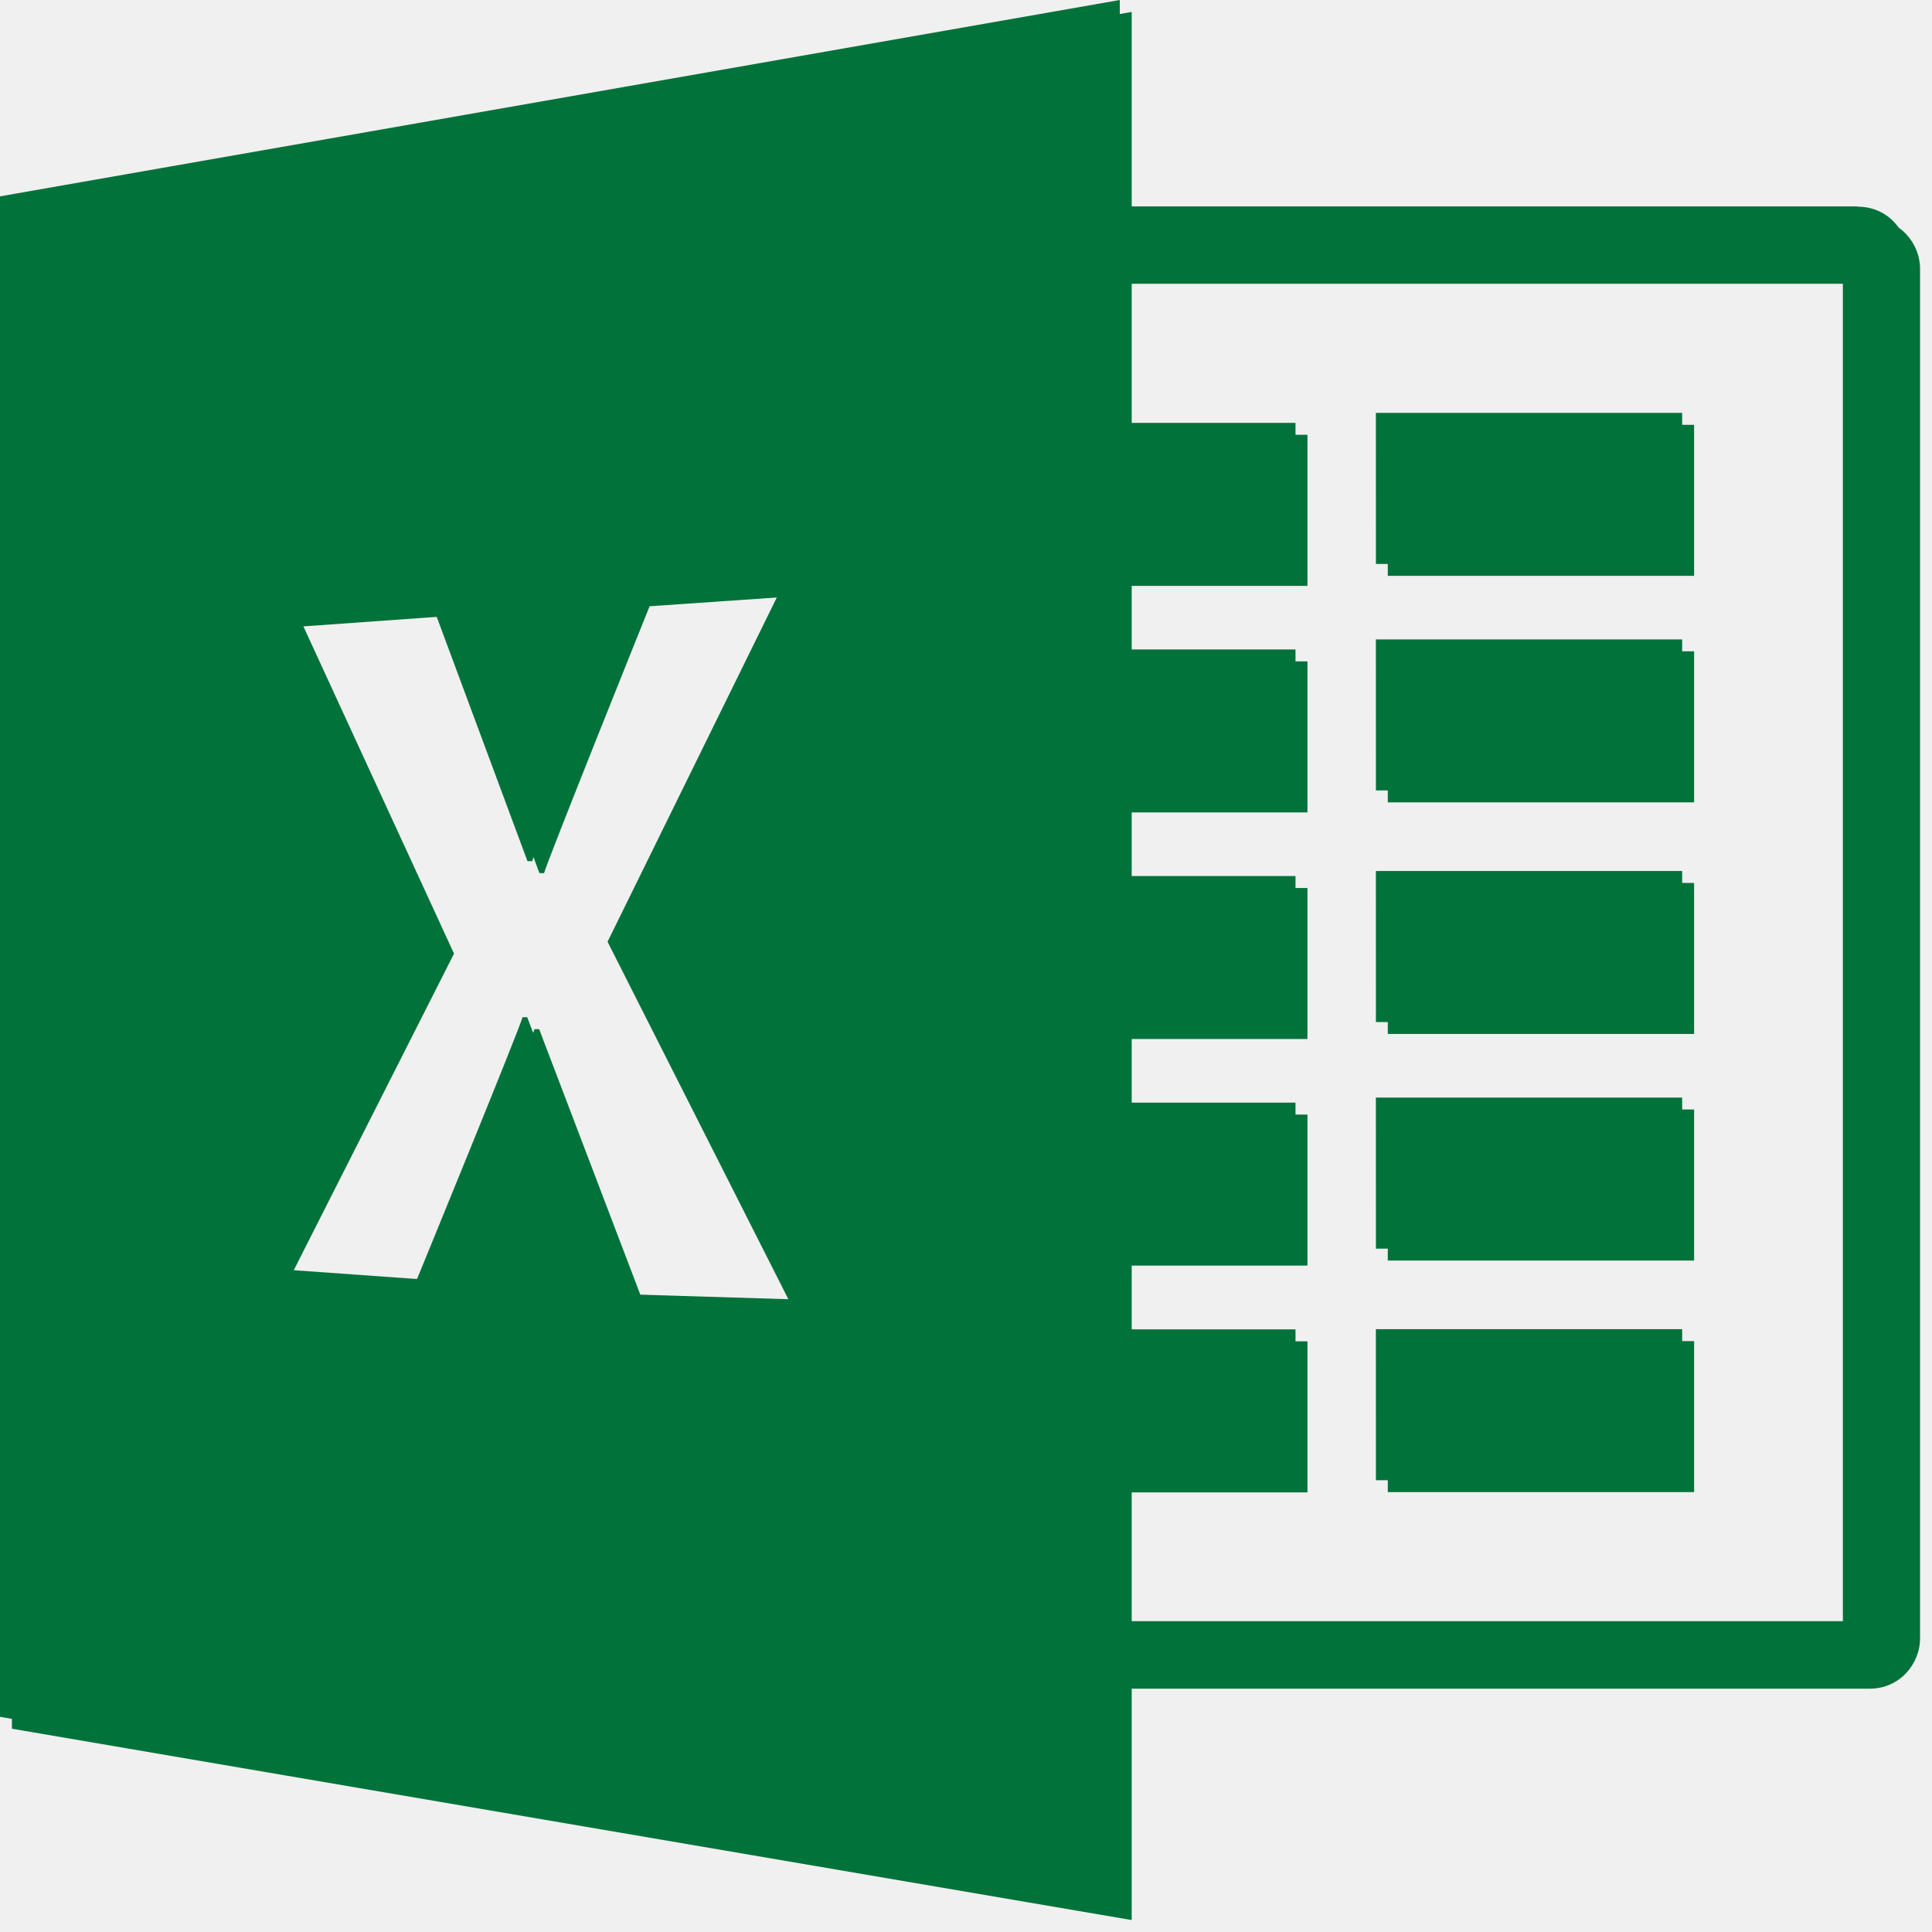
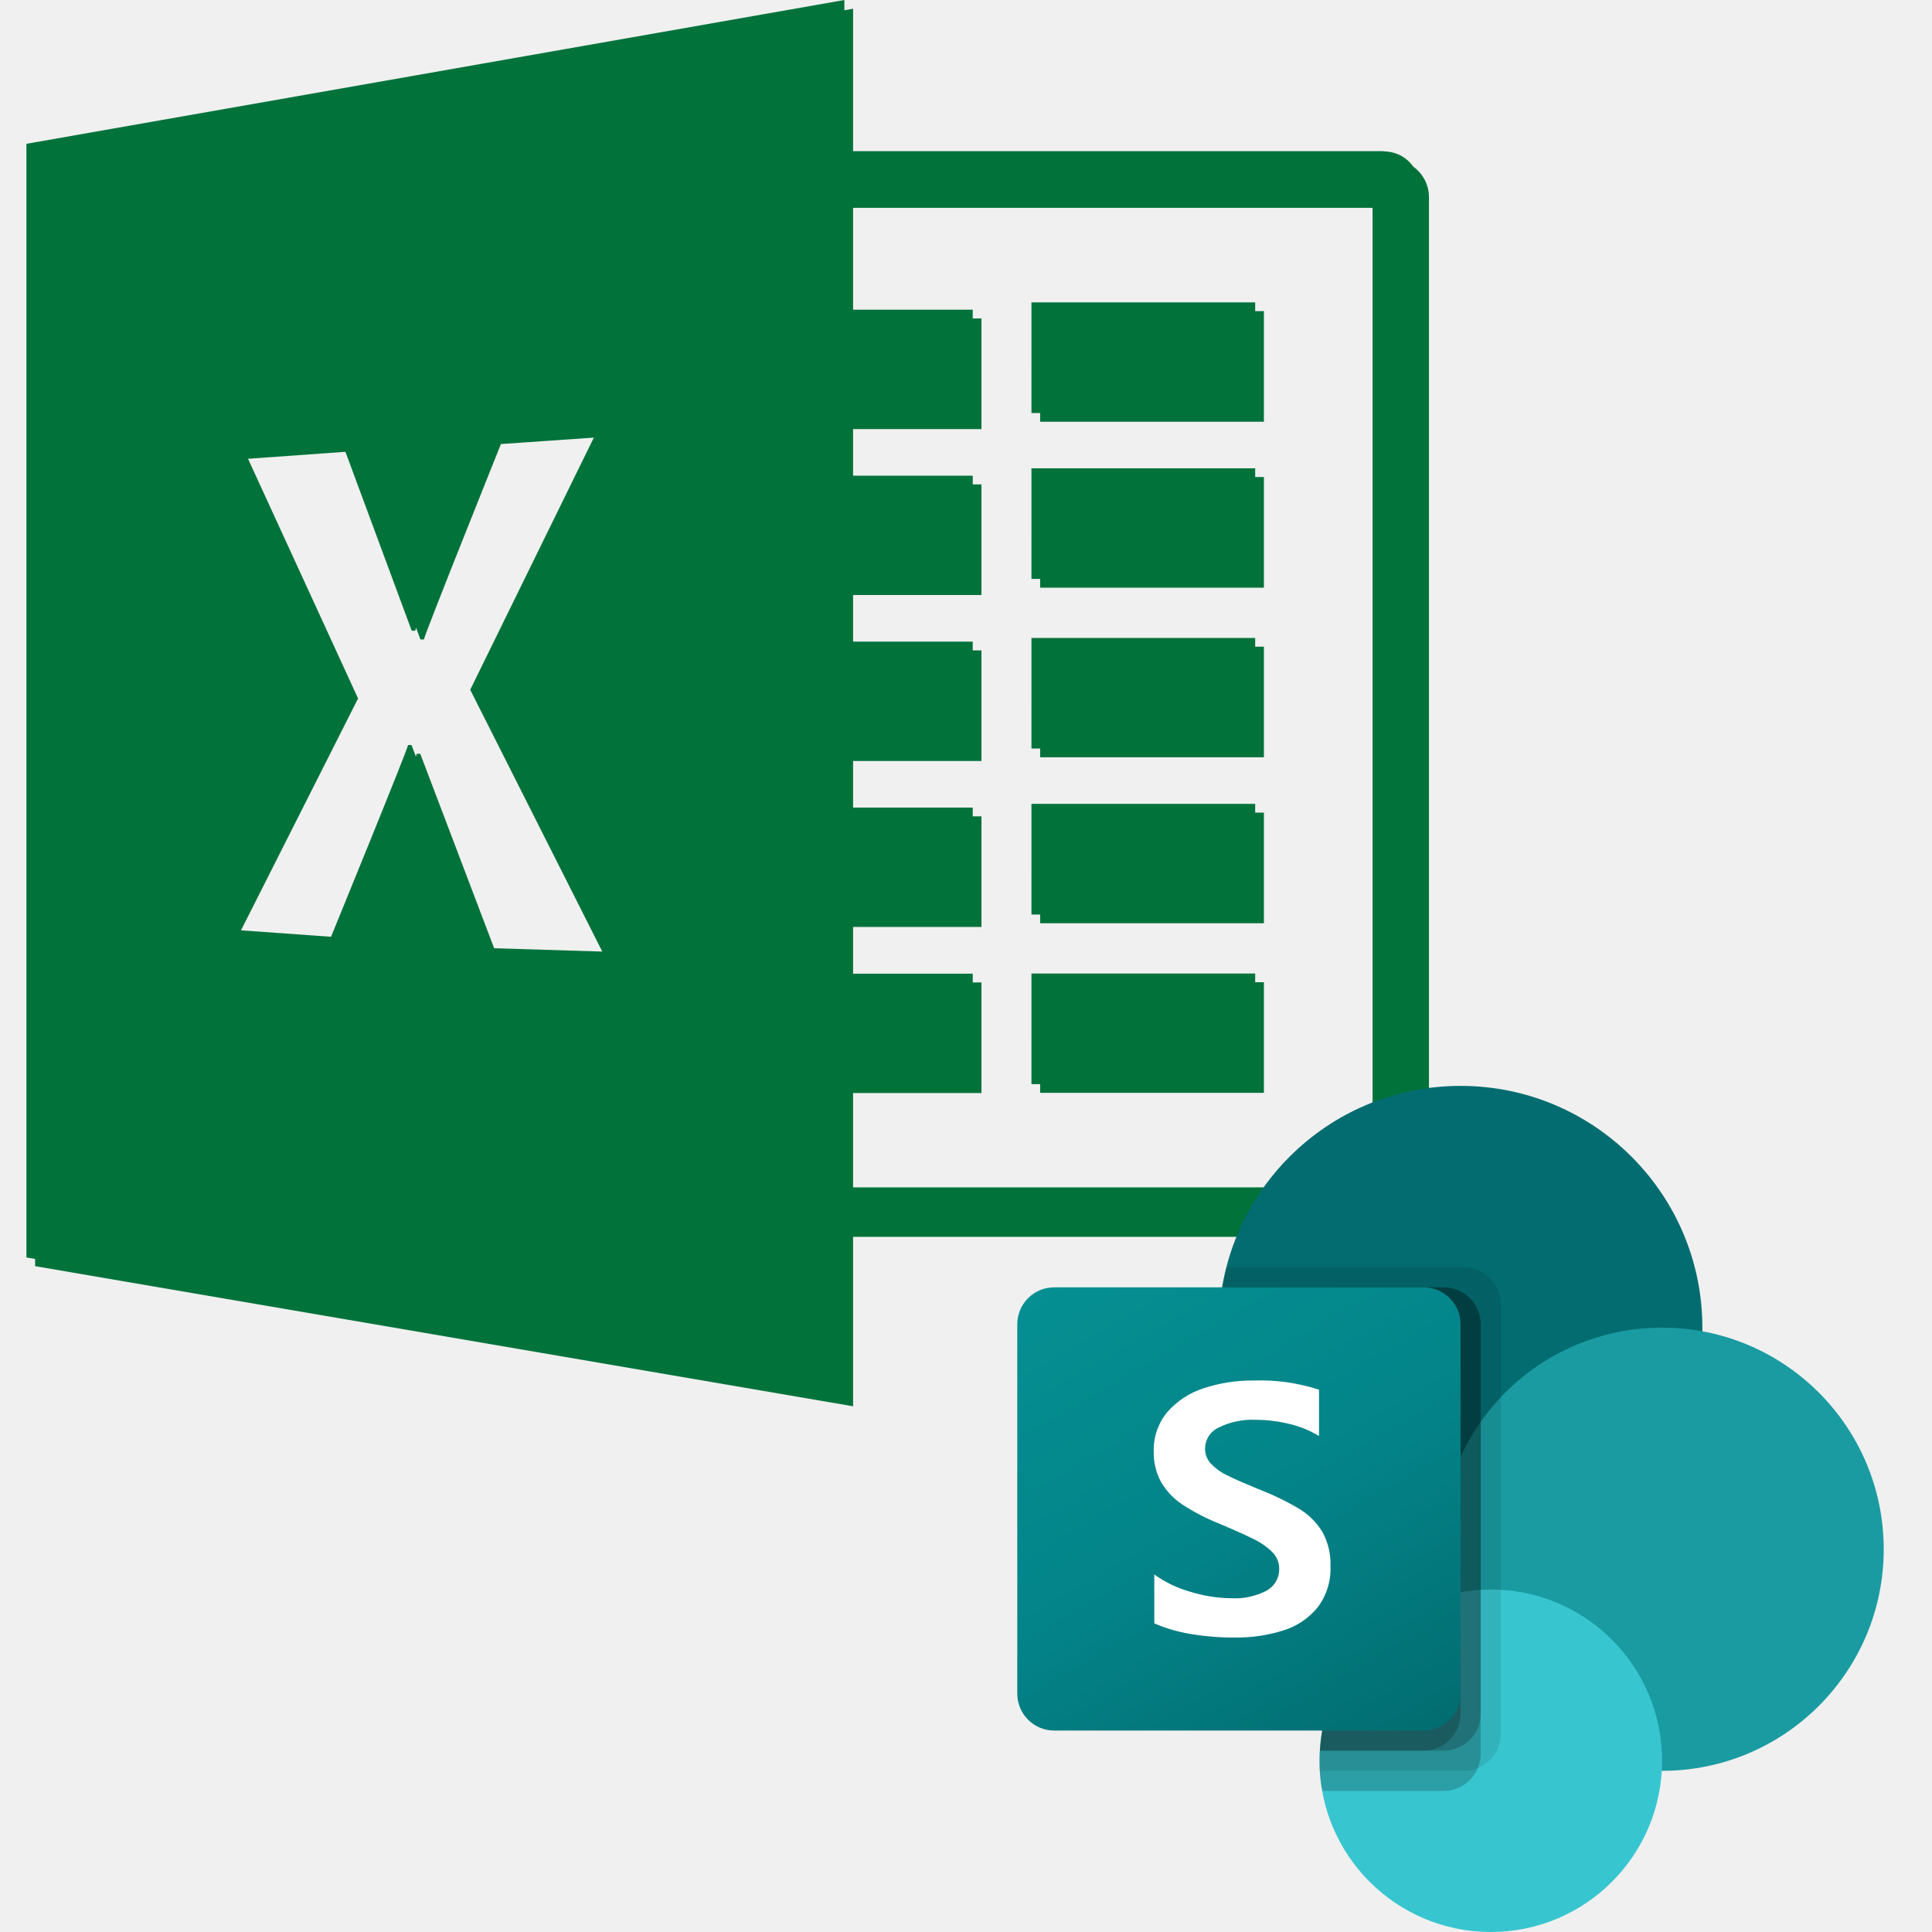
- <svg xmlns="http://www.w3.org/2000/svg" width="60" height="60">
-   <g fill="#02723B" fill-rule="evenodd" stroke-linecap="round" stroke-linejoin="round">
-     <path d="M43.1 20.227h9.512v4.692h-9.513zm0-7.034h9.512v4.69h-9.513zm0 14.227h9.512v4.691h-9.513zm0 7.036h9.512v4.691h-9.513z" />
-     <path d="M43.1 41.649h9.512v4.69h-9.513zM58.07 6.78H35.146V.37L.37 6.467v47.22l34.776 5.942v-7.186H58.07c.935 0 1.559-.781 1.559-1.555V8.344c0-.781-.624-1.555-1.56-1.555V6.78zM20.018 40.554l-3.274-8.593h-.148c0 .149-3.275 8.13-3.275 8.13l-4.366-.312L14.1 29.616 9.422 19.453l4.367-.312 2.963 7.974h.148c0-.148 3.274-8.287 3.274-8.287l4.522-.312-5.457 11.101 5.614 11.102-4.834-.149zM57.6 50.717H35.146v-4.37h5.458v-4.691h-5.458v-2.352h5.458v-4.69h-5.458v-2.347h5.458v-4.69h-5.458V25.23h5.458v-4.69h-5.458v-2.345h5.458v-4.692h-5.458v-4.69h22.456v41.903h-.001z" />
-     <path d="M42.729 19.857h9.512v4.691H42.73zm0-7.035h9.512v4.691H42.73zm0 14.228h9.512v4.69H42.73zm0 7.036h9.512v4.691H42.73z" />
-     <path d="M42.729 41.279h9.512v4.69H42.73zM57.699 6.41H34.776V0L0 6.098v47.22l34.776 5.941v-7.185h22.923c.936 0 1.56-.781 1.56-1.555V7.974c0-.781-.624-1.555-1.56-1.555zM19.647 40.184l-3.274-8.593h-.148c0 .148-3.274 8.13-3.274 8.13l-4.367-.312 5.146-10.163-4.678-10.163 4.367-.313 2.962 7.974h.149c0-.148 3.274-8.286 3.274-8.286l4.522-.313-5.458 11.102 5.615 11.101-4.834-.148zM57.23 50.347H34.776v-4.37h5.457v-4.692h-5.457v-2.352h5.457v-4.69h-5.457v-2.347h5.457v-4.69h-5.457V24.86h5.457v-4.69h-5.457v-2.346h5.457v-4.692h-5.457v-4.69h22.456v41.904z" />
+ <svg xmlns="http://www.w3.org/2000/svg" width="512" height="512" viewBox="0 0 512 512" fill="none">
+   <path fill-rule="evenodd" clip-rule="evenodd" d="M275.657 126.419H334.948V155.744H275.65L275.657 126.419ZM275.657 82.456H334.948V111.769H275.65L275.657 82.456ZM275.657 171.375H334.948V200.694H275.65L275.657 171.375ZM275.657 215.35H334.948V244.669H275.65L275.657 215.35Z" fill="#02723B" />
+   <path fill-rule="evenodd" clip-rule="evenodd" d="M275.657 260.306H334.948V289.619H275.65L275.657 260.306ZM368.97 42.375H226.077V2.312L9.306 40.419V335.544L226.077 372.681V327.769H368.97C374.798 327.769 378.687 322.888 378.687 318.05V52.15C378.687 47.269 374.798 42.431 368.963 42.431L368.97 42.375ZM131.779 253.463L111.371 199.756H110.448C110.448 200.687 90.034 250.569 90.034 250.569L62.819 248.619L94.89 185.1L65.73 121.581L92.951 119.631L111.421 169.469H112.343C112.343 168.544 132.751 117.675 132.751 117.675L160.938 115.725L126.923 185.106L161.917 254.494L131.785 253.563L131.779 253.463ZM366.04 316.981H226.077V289.669H260.098V260.35H226.077V245.65H260.098V216.337H226.077V201.669H260.098V172.356H226.077V157.687H260.098V128.375H226.077V113.719H260.098V84.394H226.077V55.081H366.052V316.975L366.04 316.981Z" fill="#02723B" />
+   <path fill-rule="evenodd" clip-rule="evenodd" d="M273.344 124.106H332.636V153.425H273.35L273.344 124.106ZM273.344 80.138H332.636V109.456H273.35L273.344 80.138ZM273.344 169.062H332.636V198.375H273.35L273.344 169.062ZM273.344 213.037H332.636V242.356H273.35L273.344 213.037Z" fill="#02723B" />
+   <path fill-rule="evenodd" clip-rule="evenodd" d="M273.344 257.994H332.636V287.306H273.35L273.344 257.994ZM366.657 40.062H223.77V0L7 38.112V333.237L223.77 370.369V325.462H366.657C372.492 325.462 376.381 320.581 376.381 315.744V49.837C376.381 44.956 372.492 40.119 366.657 40.119V40.062ZM129.466 251.15L109.058 197.444H108.136C108.136 198.369 87.728 248.256 87.728 248.256L60.507 246.306L92.584 182.787L63.424 119.269L90.645 117.312L109.108 167.15H110.037C110.037 166.225 130.445 115.362 130.445 115.362L158.632 113.406L124.611 182.794L159.611 252.175L129.479 251.25L129.466 251.15ZM363.734 314.669H223.77V287.356H257.786V258.031H223.77V243.331H257.786V214.019H223.77V199.35H257.786V170.037H223.77V155.375H257.786V126.062H223.77V111.4H257.786V82.075H223.77V52.763H363.746V314.662L363.734 314.669Z" fill="#02723B" />
+   <g clip-path="url(#clip0_7_100)">
+     <path d="M387.065 415.903C422.455 415.903 451.145 387.22 451.145 351.838C451.145 316.456 422.455 287.773 387.065 287.773C351.675 287.773 322.986 316.456 322.986 351.838C322.986 387.22 351.675 415.903 387.065 415.903Z" fill="#036C70" />
+     <path d="M440.465 469.29C472.906 469.29 499.204 442.998 499.204 410.564C499.204 378.13 472.906 351.838 440.465 351.838C408.024 351.838 381.725 378.13 381.725 410.564C381.725 442.998 408.024 469.29 440.465 469.29Z" fill="#1A9BA1" />
+     <path d="M395.075 512C420.143 512 440.465 491.683 440.465 466.621C440.465 441.558 420.143 421.242 395.075 421.242C370.007 421.242 349.686 441.558 349.686 466.621C349.686 491.683 370.007 512 395.075 512Z" fill="#37C6D0" />
+     <path opacity="0.1" d="M397.745 345.591V459.52C397.719 463.479 395.319 467.035 391.658 468.543C390.492 469.036 389.239 469.29 387.973 469.29H349.739C349.686 468.382 349.686 467.528 349.686 466.621C349.668 465.729 349.704 464.838 349.793 463.951C350.77 446.886 361.286 431.829 376.973 425.032V415.102C342.06 409.57 318.242 376.79 323.775 341.885C323.813 341.643 323.853 341.402 323.894 341.16C324.16 339.36 324.534 337.577 325.016 335.822H387.973C393.362 335.842 397.725 340.204 397.745 345.591Z" fill="black" />
+     <path opacity="0.2" d="M382.633 341.16H323.894C317.96 376.003 341.401 409.057 376.251 414.99C377.307 415.169 378.366 415.322 379.429 415.449C362.875 423.297 350.813 445.586 349.787 463.951C349.698 464.838 349.663 465.729 349.68 466.621C349.68 467.528 349.68 468.382 349.734 469.29C349.83 471.085 350.062 472.869 350.428 474.629H382.628C386.587 474.602 390.145 472.203 391.652 468.543C392.145 467.377 392.4 466.124 392.4 464.859V350.93C392.38 345.545 388.02 341.184 382.633 341.16Z" fill="black" />
+     <path opacity="0.2" d="M382.633 341.16H323.894C317.961 376.006 341.406 409.062 376.26 414.993C376.973 415.114 377.687 415.224 378.404 415.321C362.384 423.735 350.797 445.971 349.793 463.951H382.633C388.013 463.911 392.365 459.56 392.405 454.181V350.93C392.385 345.543 388.022 341.181 382.633 341.16Z" fill="black" />
+     <path opacity="0.2" d="M377.293 341.16H323.894C318.292 374.055 338.909 405.733 371.259 413.938C359.01 427.93 351.497 445.435 349.793 463.951H377.293C382.682 463.931 387.045 459.569 387.066 454.181V350.93C387.063 345.536 382.689 341.163 377.293 341.16Z" fill="black" />
+     <path d="M279.375 341.16H377.277C382.683 341.16 387.065 345.542 387.065 350.946V448.827C387.065 454.231 382.683 458.613 377.277 458.613H279.375C273.969 458.613 269.587 454.231 269.587 448.827V350.946C269.587 345.542 273.969 341.16 279.375 341.16Z" fill="url(#paint0_linear_7_100)" />
+     <path d="M313.305 398.691C311.011 397.169 309.095 395.144 307.703 392.77C306.355 390.288 305.683 387.495 305.754 384.671C305.634 380.848 306.925 377.114 309.38 374.18C311.96 371.243 315.295 369.068 319.024 367.891C323.273 366.493 327.724 365.804 332.197 365.852C338.08 365.637 343.955 366.459 349.552 368.281V380.56C347.12 379.087 344.471 378.006 341.702 377.357C338.698 376.62 335.616 376.251 332.523 376.257C329.262 376.137 326.021 376.823 323.087 378.254C320.823 379.23 319.354 381.458 319.35 383.924C319.34 385.419 319.915 386.86 320.952 387.938C322.176 389.21 323.624 390.245 325.224 390.992C327.003 391.878 329.673 393.057 333.233 394.526C333.625 394.65 334.007 394.804 334.376 394.986C337.88 396.355 341.26 398.021 344.479 399.967C346.917 401.47 348.963 403.53 350.449 405.978C351.973 408.753 352.711 411.891 352.585 415.054C352.759 418.979 351.558 422.842 349.189 425.977C346.828 428.859 343.671 430.983 340.111 432.084C335.924 433.397 331.554 434.031 327.167 433.964C323.231 433.982 319.3 433.66 315.419 433.003C312.142 432.467 308.944 431.527 305.898 430.205V417.259C308.81 419.338 312.063 420.892 315.51 421.85C318.946 422.92 322.517 423.492 326.115 423.548C329.445 423.759 332.77 423.053 335.727 421.508C337.799 420.34 339.059 418.126 339.006 415.748C339.02 414.093 338.365 412.503 337.19 411.338C335.73 409.904 334.038 408.726 332.187 407.852C330.051 406.784 326.906 405.377 322.751 403.629C319.446 402.301 316.282 400.646 313.305 398.691Z" fill="white" />
  </g>
+   <defs>
+     <linearGradient id="paint0_linear_7_100" x1="289.995" y1="333.514" x2="366.631" y2="466.274" gradientUnits="userSpaceOnUse">
+       <stop stop-color="#058F92" />
+       <stop offset="0.5" stop-color="#038489" />
+       <stop offset="1" stop-color="#026D71" />
+     </linearGradient>
+     <clipPath id="clip0_7_100">
+       <rect width="229.617" height="224.227" fill="white" transform="translate(269.587 287.773)" />
+     </clipPath>
+   </defs>
</svg>
